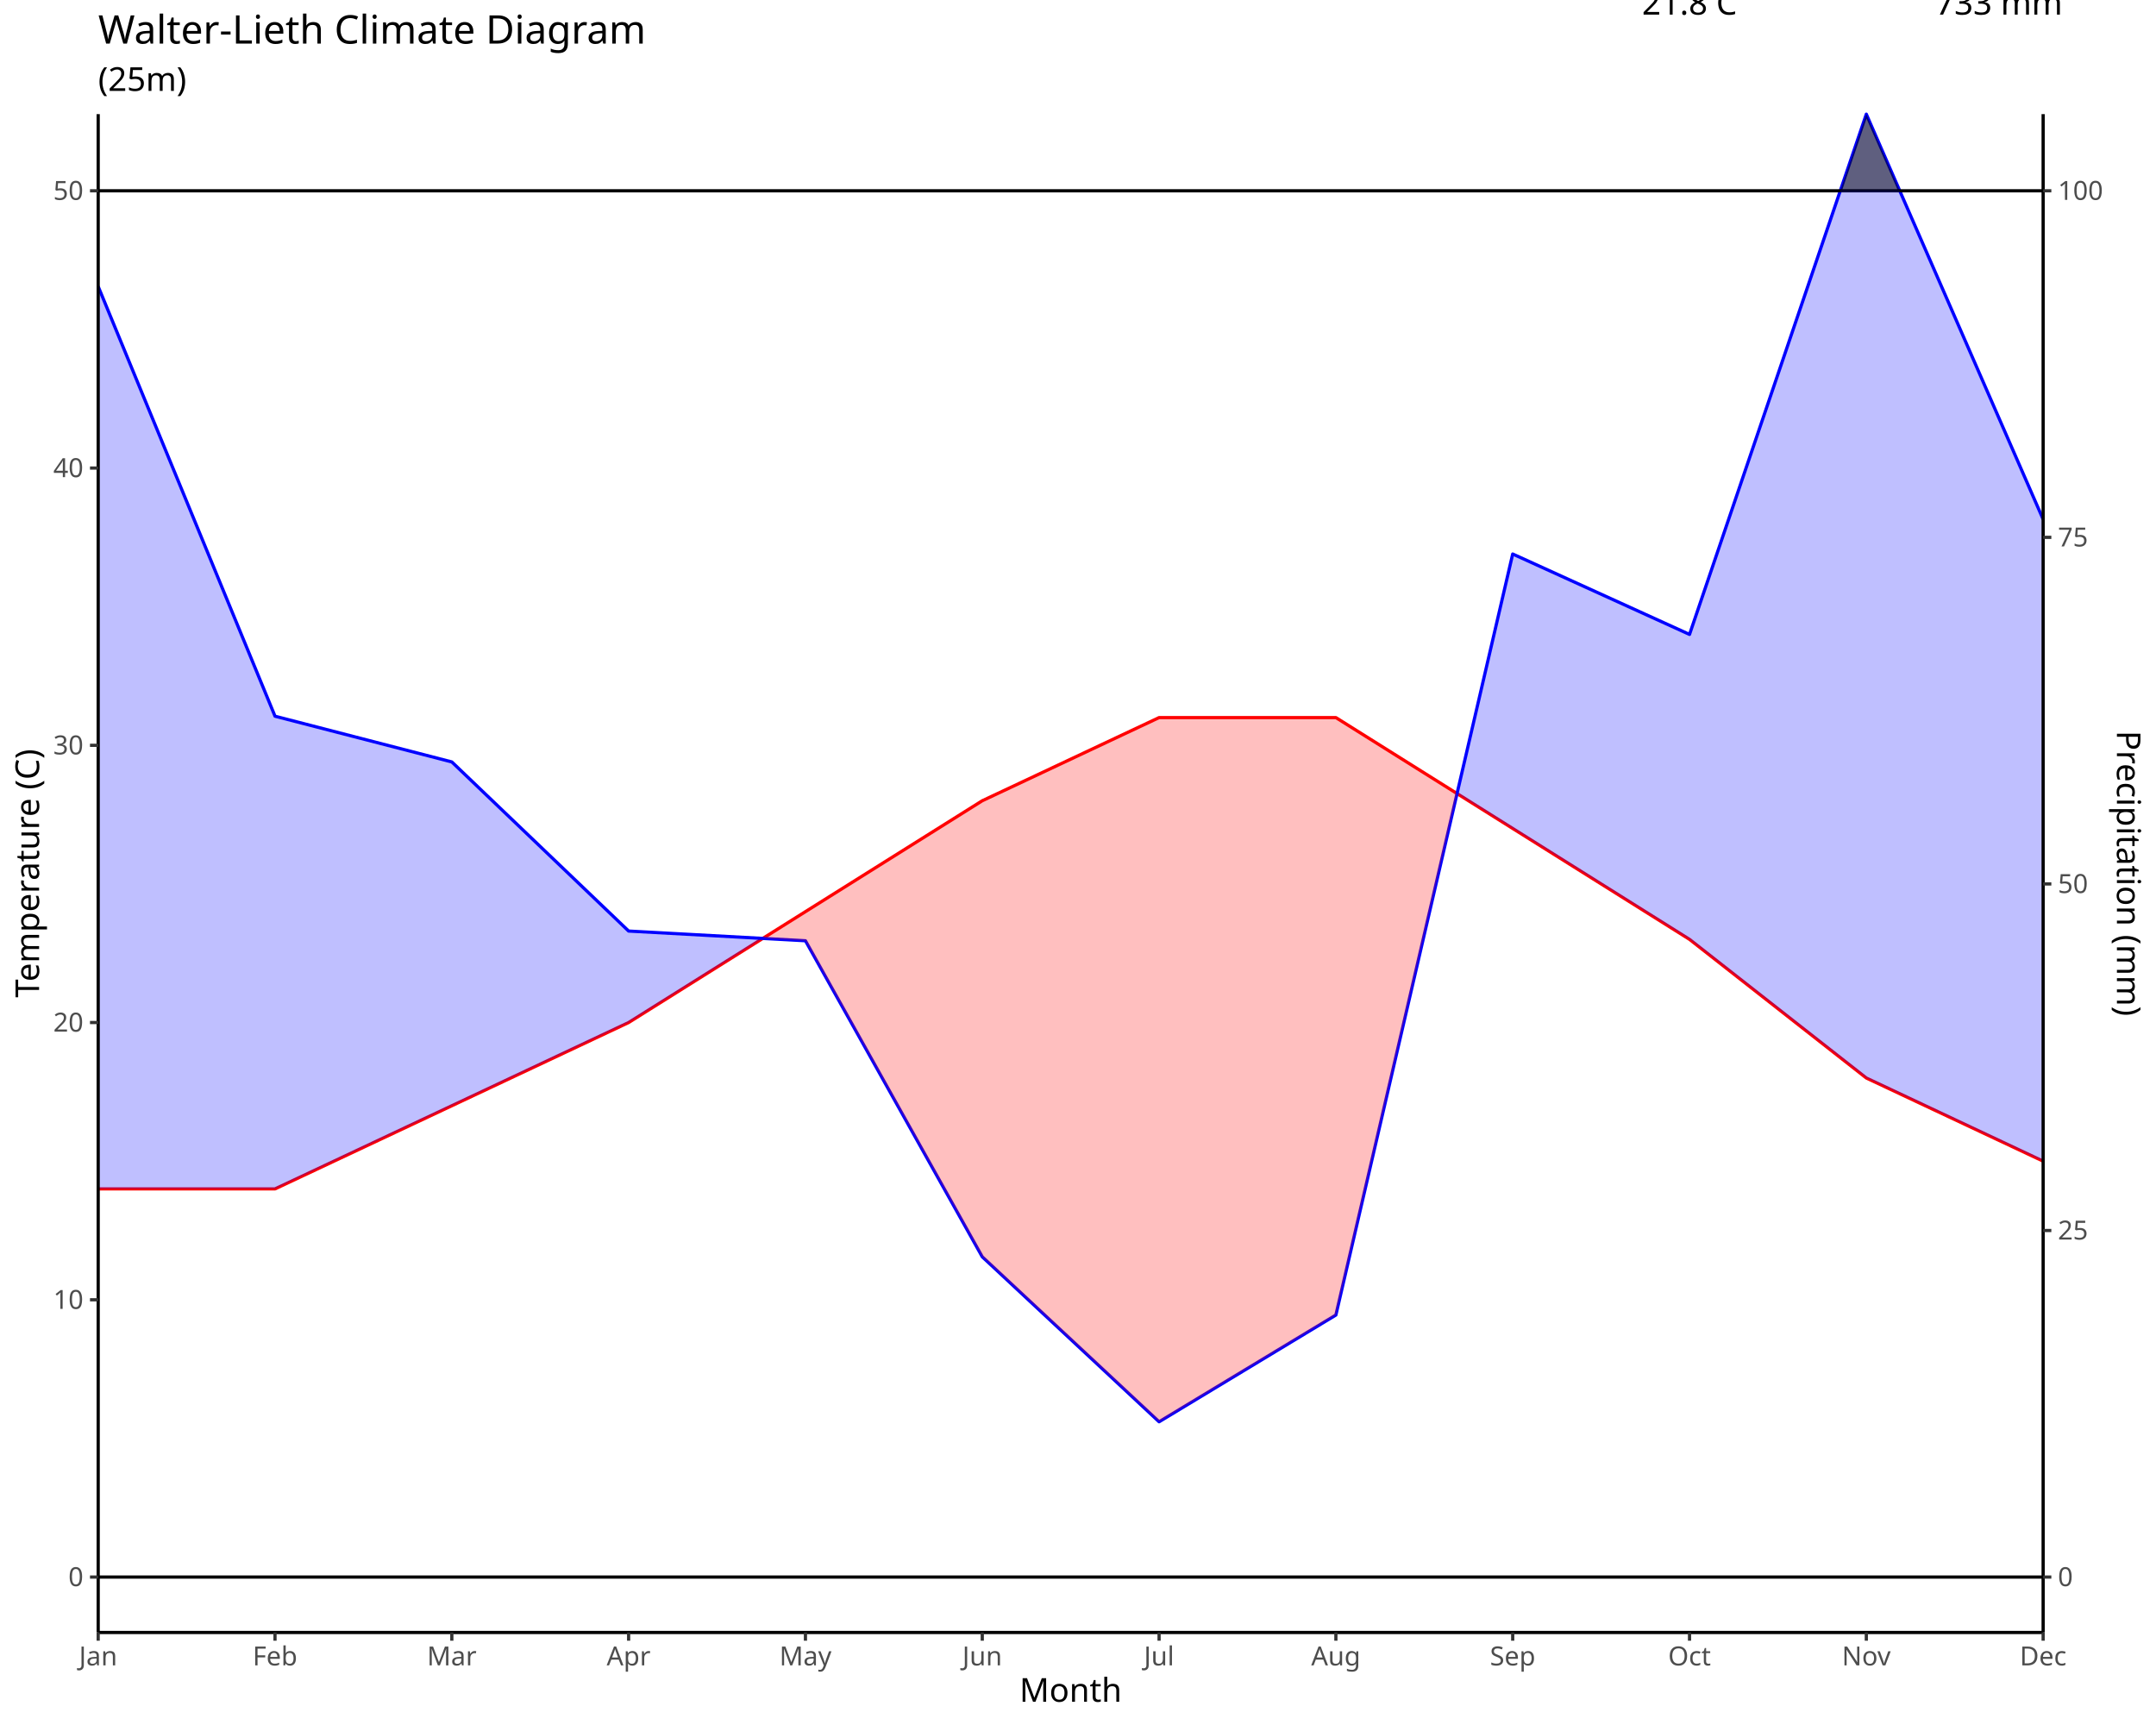
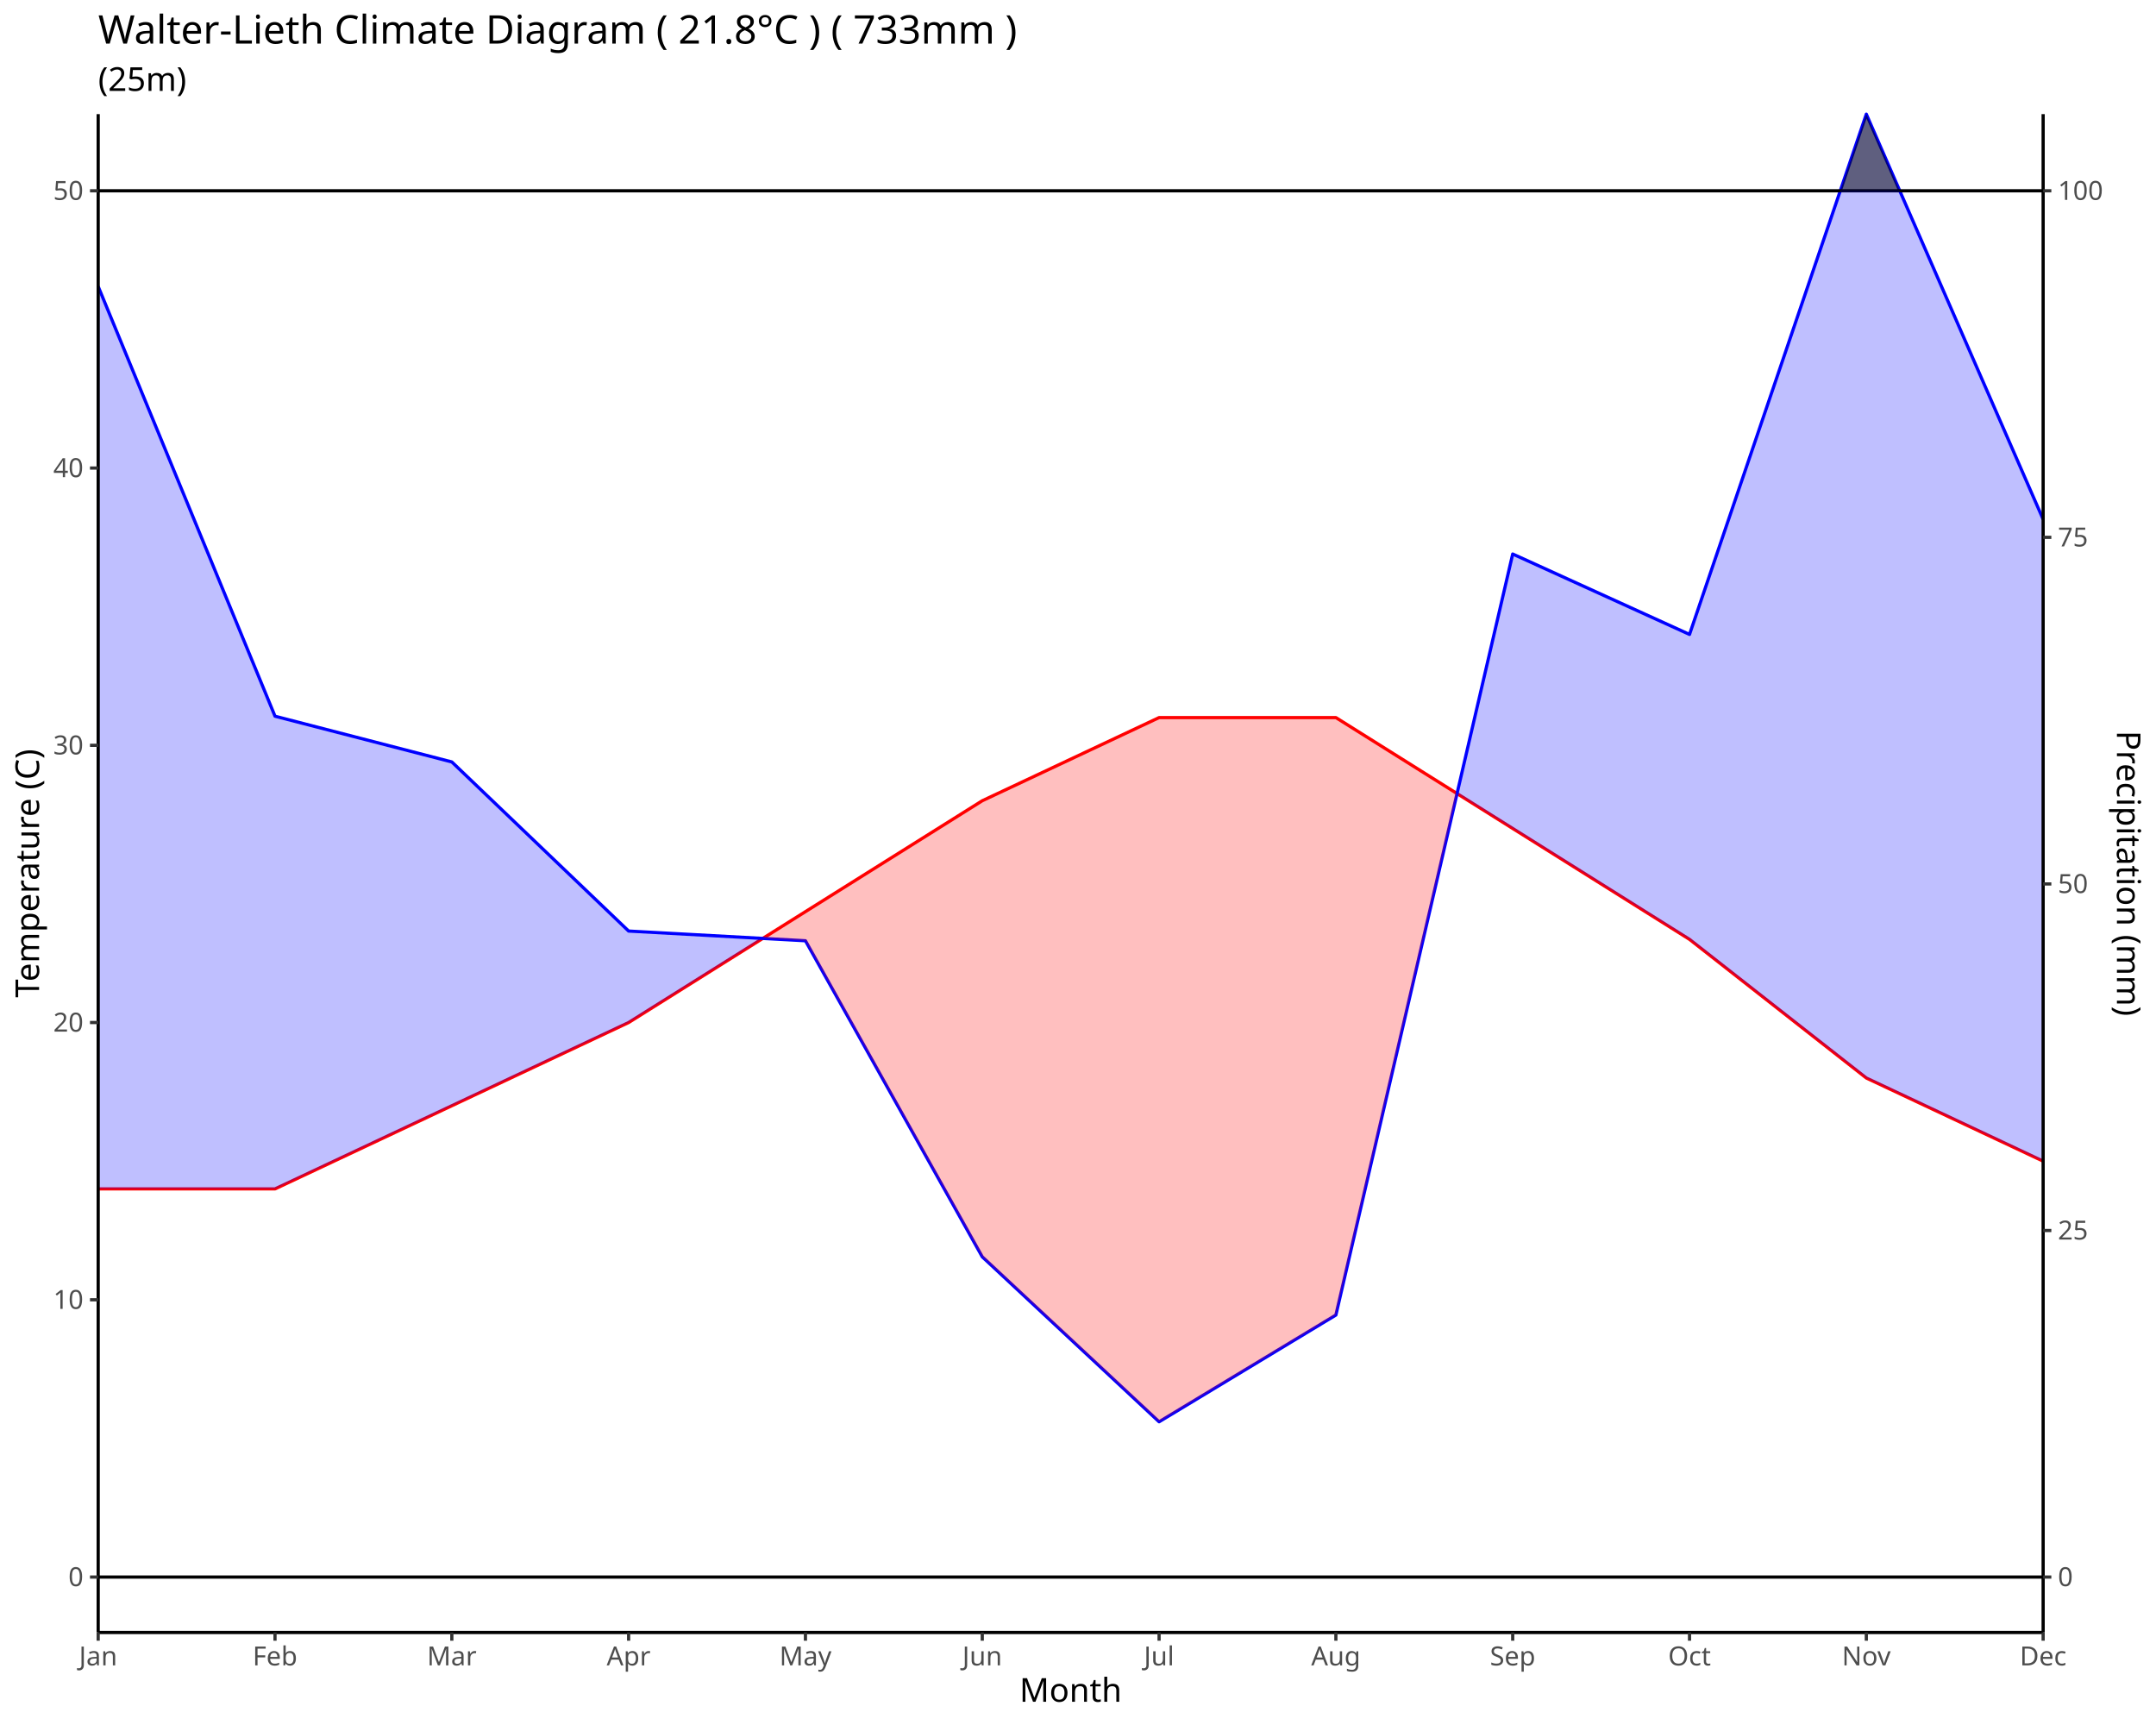
<svg xmlns="http://www.w3.org/2000/svg" class="svglite" data-engine-version="2.0" width="720.00pt" height="576.00pt" viewBox="0 0 720.00 576.00">
  <defs>
    <style type="text/css">
    .svglite line, .svglite polyline, .svglite polygon, .svglite path, .svglite rect, .svglite circle {
      fill: none;
      stroke: #000000;
      stroke-linecap: round;
      stroke-linejoin: round;
      stroke-miterlimit: 10.00;
    }
  </style>
  </defs>
  <rect width="100%" height="100%" style="stroke: none; fill: #FFFFFF;" />
  <defs>
    <clipPath id="cpMC4wMHw3MjAuMDB8MC4wMHw1NzYuMDA=">
      <rect x="0.00" y="0.00" width="720.00" height="576.00" />
    </clipPath>
  </defs>
  <g clip-path="url(#cpMC4wMHw3MjAuMDB8MC4wMHw1NzYuMDA=)">
    <rect x="0.00" y="0.00" width="720.00" height="576.00" style="stroke-width: 1.07; stroke: #FFFFFF; fill: #FFFFFF;" />
    <rect x="32.79" y="38.12" width="649.52" height="507.00" style="stroke-width: 1.07; stroke: none; fill: #FFFFFF;" />
    <polyline points="32.79,396.99 91.84,396.99 150.89,369.22 209.93,341.44 254.73,313.35 254.73,313.35 268.98,304.41 328.03,267.38 387.08,239.61 446.12,239.61 486.58,264.98 486.58,264.98 505.17,276.64 564.22,313.67 623.26,359.96 682.31,387.73 " style="stroke-width: 1.07; stroke: #FF0000; stroke-linecap: butt;" />
    <polyline points="32.79,95.65 91.84,239.15 150.89,254.42 209.93,310.89 254.73,313.35 254.73,313.35 268.98,314.13 328.03,419.67 387.08,474.75 446.12,439.11 486.58,264.98 486.58,264.98 505.17,184.99 564.22,211.84 623.26,38.12 682.31,173.42 " style="stroke-width: 1.07; stroke: #0000FF; stroke-linecap: butt;" />
    <line x1="32.79" y1="63.71" x2="682.31" y2="63.71" style="stroke-width: 1.07; stroke-linecap: butt;" />
    <line x1="32.79" y1="526.60" x2="682.31" y2="526.60" style="stroke-width: 1.07; stroke-linecap: butt;" />
    <polygon points="32.79,95.65 91.84,239.15 150.89,254.42 209.93,310.89 254.73,313.35 486.58,264.98 505.17,184.99 564.22,211.84 623.26,38.12 682.31,173.42 682.31,387.73 623.26,359.96 564.22,313.67 505.17,276.64 486.58,264.98 254.73,313.35 209.93,341.44 150.89,369.22 91.84,396.99 32.79,396.99 " style="stroke-width: 0.00; stroke: none; stroke-linecap: butt; fill: #0000FF; fill-opacity: 0.25;" />
    <polyline points="32.79,95.65 91.84,239.15 150.89,254.42 209.93,310.89 254.73,313.35 486.58,264.98 505.17,184.99 564.22,211.84 623.26,38.12 682.31,173.42 " style="stroke-width: 1.07; stroke: none; stroke-linecap: butt;" />
    <polyline points="682.31,387.73 623.26,359.96 564.22,313.67 505.17,276.64 486.58,264.98 254.73,313.35 209.93,341.44 150.89,369.22 91.84,396.99 32.79,396.99 " style="stroke-width: 1.07; stroke: none; stroke-linecap: butt;" />
    <polygon points="254.73,313.35 268.98,304.41 328.03,267.38 387.08,239.61 446.12,239.61 486.58,264.98 486.58,264.98 446.12,439.11 387.08,474.75 328.03,419.67 268.98,314.13 254.73,313.35 " style="stroke-width: 0.00; stroke: none; stroke-linecap: butt; fill: #FF0000; fill-opacity: 0.25;" />
    <polyline points="254.73,313.35 268.98,304.41 328.03,267.38 387.08,239.61 446.12,239.61 486.58,264.98 " style="stroke-width: 1.07; stroke: none; stroke-linecap: butt;" />
    <polyline points="486.58,264.98 446.12,439.11 387.08,474.75 328.03,419.67 268.98,314.13 254.73,313.35 " style="stroke-width: 1.07; stroke: none; stroke-linecap: butt;" />
-     <text x="667.55" y="4.88" text-anchor="middle" style="font-size: 11.04px; font-family: sans;" textLength="39.89px" lengthAdjust="spacingAndGlyphs">733 mm</text>
-     <text x="564.22" y="4.88" text-anchor="middle" style="font-size: 11.04px; font-family: sans;" textLength="32.53px" lengthAdjust="spacingAndGlyphs">21.8 C</text>
    <polygon points="614.56,63.71 623.26,38.12 634.44,63.71 634.44,63.71 623.26,63.71 614.56,63.71 " style="stroke-width: 0.00; stroke: none; stroke-linecap: butt; fill: #000000; fill-opacity: 0.50;" />
    <polyline points="614.56,63.71 623.26,38.12 634.44,63.71 " style="stroke-width: 1.07; stroke: none; stroke-linecap: butt;" />
    <polyline points="634.44,63.71 623.26,63.71 614.56,63.71 " style="stroke-width: 1.07; stroke: none; stroke-linecap: butt;" />
    <polyline points="32.79,545.11 32.79,38.12 " style="stroke-width: 1.07; stroke-linecap: butt;" />
    <text x="27.86" y="529.63" text-anchor="end" style="font-size: 8.80px; fill: #4D4D4D; font-family: sans;" textLength="4.89px" lengthAdjust="spacingAndGlyphs">0</text>
    <text x="27.86" y="437.05" text-anchor="end" style="font-size: 8.80px; fill: #4D4D4D; font-family: sans;" textLength="9.79px" lengthAdjust="spacingAndGlyphs">10</text>
    <text x="27.86" y="344.47" text-anchor="end" style="font-size: 8.80px; fill: #4D4D4D; font-family: sans;" textLength="9.79px" lengthAdjust="spacingAndGlyphs">20</text>
    <text x="27.86" y="251.90" text-anchor="end" style="font-size: 8.80px; fill: #4D4D4D; font-family: sans;" textLength="9.79px" lengthAdjust="spacingAndGlyphs">30</text>
    <text x="27.86" y="159.32" text-anchor="end" style="font-size: 8.80px; fill: #4D4D4D; font-family: sans;" textLength="9.79px" lengthAdjust="spacingAndGlyphs">40</text>
    <text x="27.86" y="66.74" text-anchor="end" style="font-size: 8.80px; fill: #4D4D4D; font-family: sans;" textLength="9.79px" lengthAdjust="spacingAndGlyphs">50</text>
    <polyline points="30.05,526.60 32.79,526.60 " style="stroke-width: 1.07; stroke: #333333; stroke-linecap: butt;" />
    <polyline points="30.05,434.02 32.79,434.02 " style="stroke-width: 1.07; stroke: #333333; stroke-linecap: butt;" />
    <polyline points="30.05,341.44 32.79,341.44 " style="stroke-width: 1.07; stroke: #333333; stroke-linecap: butt;" />
    <polyline points="30.05,248.87 32.79,248.87 " style="stroke-width: 1.07; stroke: #333333; stroke-linecap: butt;" />
    <polyline points="30.05,156.29 32.79,156.29 " style="stroke-width: 1.07; stroke: #333333; stroke-linecap: butt;" />
    <polyline points="30.05,63.71 32.79,63.71 " style="stroke-width: 1.07; stroke: #333333; stroke-linecap: butt;" />
    <polyline points="682.31,545.11 682.31,38.12 " style="stroke-width: 1.07; stroke-linecap: butt;" />
    <polyline points="685.05,526.60 682.31,526.60 " style="stroke-width: 1.07; stroke: #333333; stroke-linecap: butt;" />
    <polyline points="685.05,410.88 682.31,410.88 " style="stroke-width: 1.07; stroke: #333333; stroke-linecap: butt;" />
    <polyline points="685.05,295.16 682.31,295.16 " style="stroke-width: 1.07; stroke: #333333; stroke-linecap: butt;" />
    <polyline points="685.05,179.43 682.31,179.43 " style="stroke-width: 1.07; stroke: #333333; stroke-linecap: butt;" />
    <polyline points="685.05,63.71 682.31,63.71 " style="stroke-width: 1.07; stroke: #333333; stroke-linecap: butt;" />
    <text x="687.24" y="529.63" style="font-size: 8.80px; fill: #4D4D4D; font-family: sans;" textLength="4.89px" lengthAdjust="spacingAndGlyphs">0</text>
    <text x="687.24" y="413.90" style="font-size: 8.80px; fill: #4D4D4D; font-family: sans;" textLength="9.79px" lengthAdjust="spacingAndGlyphs">25</text>
    <text x="687.24" y="298.18" style="font-size: 8.80px; fill: #4D4D4D; font-family: sans;" textLength="9.79px" lengthAdjust="spacingAndGlyphs">50</text>
    <text x="687.24" y="182.46" style="font-size: 8.80px; fill: #4D4D4D; font-family: sans;" textLength="9.79px" lengthAdjust="spacingAndGlyphs">75</text>
    <text x="687.24" y="66.74" style="font-size: 8.80px; fill: #4D4D4D; font-family: sans;" textLength="14.68px" lengthAdjust="spacingAndGlyphs">100</text>
    <polyline points="32.79,545.11 682.31,545.11 " style="stroke-width: 1.07; stroke-linecap: butt;" />
    <polyline points="32.79,547.85 32.79,545.11 " style="stroke-width: 1.07; stroke: #333333; stroke-linecap: butt;" />
    <polyline points="91.84,547.85 91.84,545.11 " style="stroke-width: 1.07; stroke: #333333; stroke-linecap: butt;" />
    <polyline points="150.89,547.85 150.89,545.11 " style="stroke-width: 1.07; stroke: #333333; stroke-linecap: butt;" />
    <polyline points="209.93,547.85 209.93,545.11 " style="stroke-width: 1.07; stroke: #333333; stroke-linecap: butt;" />
    <polyline points="268.98,547.85 268.98,545.11 " style="stroke-width: 1.07; stroke: #333333; stroke-linecap: butt;" />
    <polyline points="328.03,547.85 328.03,545.11 " style="stroke-width: 1.07; stroke: #333333; stroke-linecap: butt;" />
    <polyline points="387.08,547.85 387.08,545.11 " style="stroke-width: 1.07; stroke: #333333; stroke-linecap: butt;" />
    <polyline points="446.12,547.85 446.12,545.11 " style="stroke-width: 1.07; stroke: #333333; stroke-linecap: butt;" />
    <polyline points="505.17,547.85 505.17,545.11 " style="stroke-width: 1.07; stroke: #333333; stroke-linecap: butt;" />
    <polyline points="564.22,547.85 564.22,545.11 " style="stroke-width: 1.07; stroke: #333333; stroke-linecap: butt;" />
    <polyline points="623.26,547.85 623.26,545.11 " style="stroke-width: 1.07; stroke: #333333; stroke-linecap: butt;" />
    <polyline points="682.31,547.85 682.31,545.11 " style="stroke-width: 1.07; stroke: #333333; stroke-linecap: butt;" />
    <text x="32.79" y="556.10" text-anchor="middle" style="font-size: 8.80px; fill: #4D4D4D; font-family: sans;" textLength="14.19px" lengthAdjust="spacingAndGlyphs">Jan</text>
    <text x="91.84" y="556.10" text-anchor="middle" style="font-size: 8.80px; fill: #4D4D4D; font-family: sans;" textLength="15.16px" lengthAdjust="spacingAndGlyphs">Feb</text>
    <text x="150.89" y="556.10" text-anchor="middle" style="font-size: 8.80px; fill: #4D4D4D; font-family: sans;" textLength="15.16px" lengthAdjust="spacingAndGlyphs">Mar</text>
    <text x="209.93" y="556.10" text-anchor="middle" style="font-size: 8.80px; fill: #4D4D4D; font-family: sans;" textLength="13.70px" lengthAdjust="spacingAndGlyphs">Apr</text>
    <text x="268.98" y="556.10" text-anchor="middle" style="font-size: 8.80px; fill: #4D4D4D; font-family: sans;" textLength="16.63px" lengthAdjust="spacingAndGlyphs">May</text>
    <text x="328.03" y="556.10" text-anchor="middle" style="font-size: 8.80px; fill: #4D4D4D; font-family: sans;" textLength="14.19px" lengthAdjust="spacingAndGlyphs">Jun</text>
    <text x="387.08" y="556.10" text-anchor="middle" style="font-size: 8.80px; fill: #4D4D4D; font-family: sans;" textLength="11.25px" lengthAdjust="spacingAndGlyphs">Jul</text>
    <text x="446.12" y="556.10" text-anchor="middle" style="font-size: 8.80px; fill: #4D4D4D; font-family: sans;" textLength="15.66px" lengthAdjust="spacingAndGlyphs">Aug</text>
    <text x="505.17" y="556.10" text-anchor="middle" style="font-size: 8.80px; fill: #4D4D4D; font-family: sans;" textLength="15.66px" lengthAdjust="spacingAndGlyphs">Sep</text>
    <text x="564.22" y="556.10" text-anchor="middle" style="font-size: 8.80px; fill: #4D4D4D; font-family: sans;" textLength="13.70px" lengthAdjust="spacingAndGlyphs">Oct</text>
    <text x="623.26" y="556.10" text-anchor="middle" style="font-size: 8.80px; fill: #4D4D4D; font-family: sans;" textLength="15.66px" lengthAdjust="spacingAndGlyphs">Nov</text>
    <text x="682.31" y="556.10" text-anchor="middle" style="font-size: 8.80px; fill: #4D4D4D; font-family: sans;" textLength="15.66px" lengthAdjust="spacingAndGlyphs">Dec</text>
    <text x="357.55" y="568.24" text-anchor="middle" style="font-size: 11.00px; font-family: sans;" textLength="30.58px" lengthAdjust="spacingAndGlyphs">Month</text>
    <text transform="translate(13.05,291.61) rotate(-90)" text-anchor="middle" style="font-size: 11.00px; font-family: sans;" textLength="81.31px" lengthAdjust="spacingAndGlyphs">Temperature (C)</text>
    <text transform="translate(706.95,291.61) rotate(90)" text-anchor="middle" style="font-size: 11.00px; font-family: sans;" textLength="89.25px" lengthAdjust="spacingAndGlyphs">Precipitation (mm)</text>
    <text x="32.79" y="30.35" style="font-size: 11.00px; font-family: sans;" textLength="28.73px" lengthAdjust="spacingAndGlyphs">(25m)</text>
-     <text x="32.79" y="14.56" style="font-size: 13.20px; font-family: sans;" textLength="173.12px" lengthAdjust="spacingAndGlyphs">Walter-Lieth Climate Diagram</text>
+     <text x="32.79" y="14.56" style="font-size: 13.20px; font-family: sans;" textLength="352.25px" lengthAdjust="spacingAndGlyphs">Walter-Lieth Climate Diagram           ( 21.8°C )      ( 733mm )</text>
  </g>
</svg>
